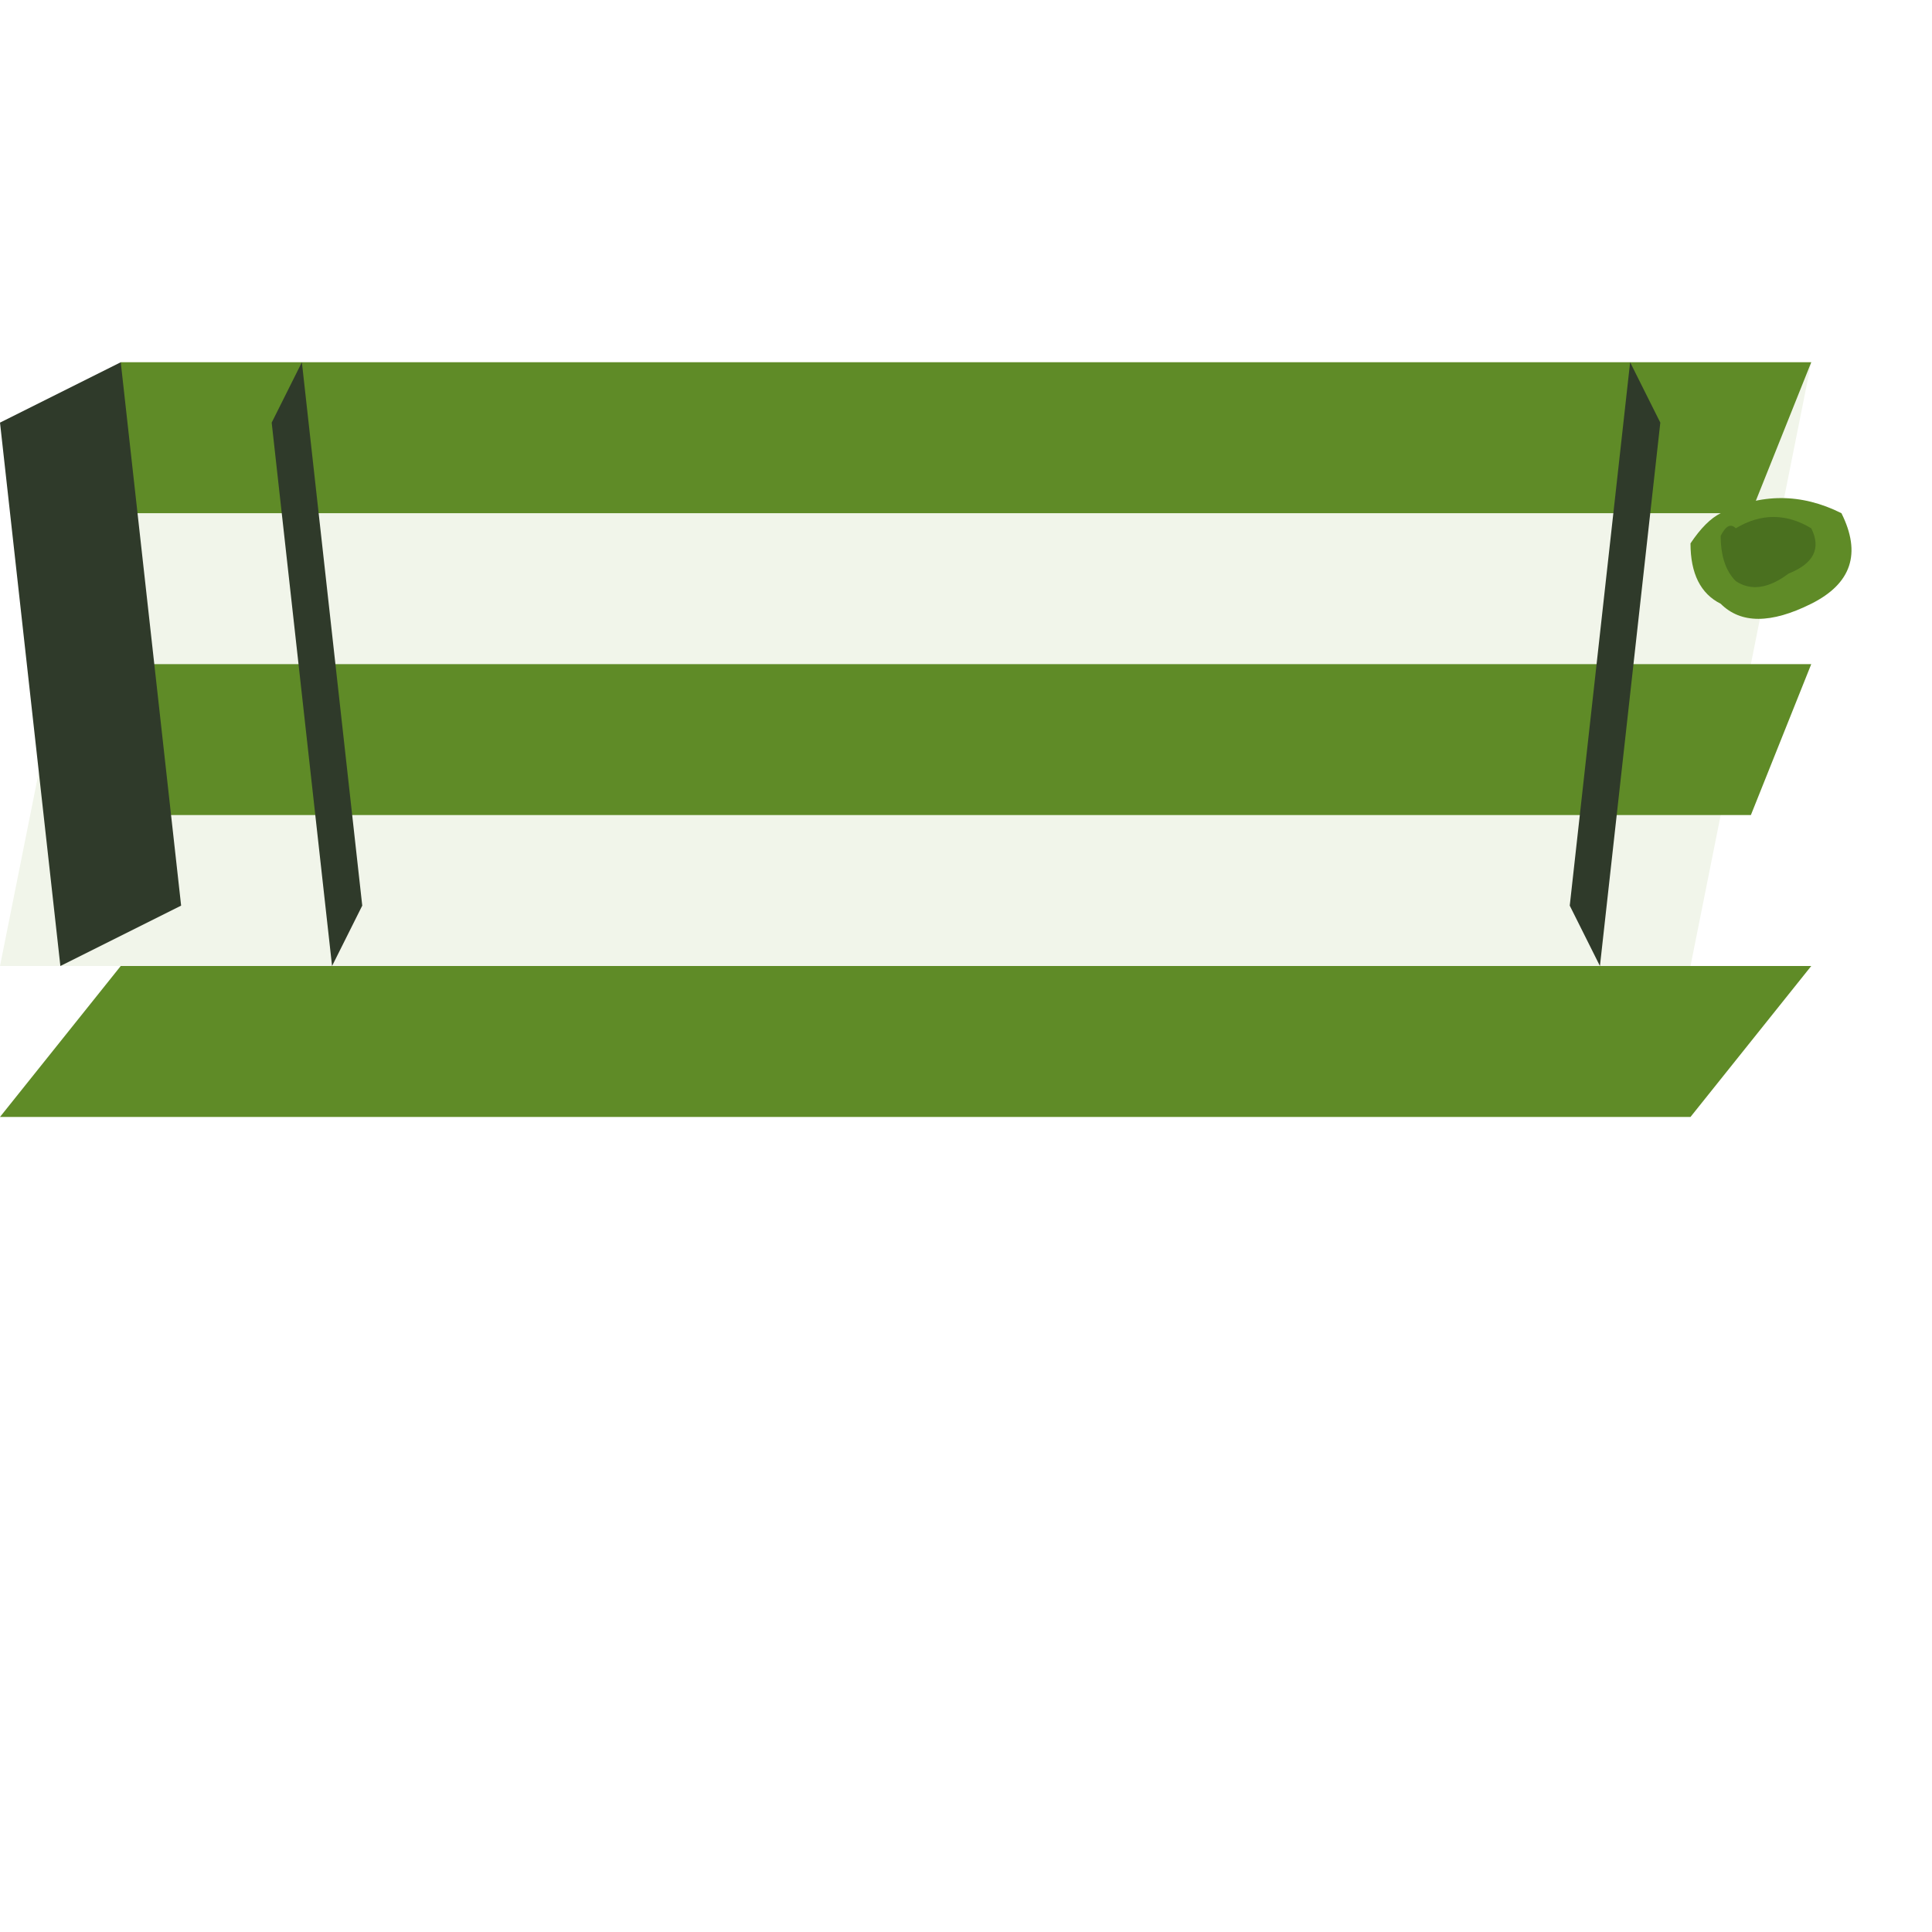
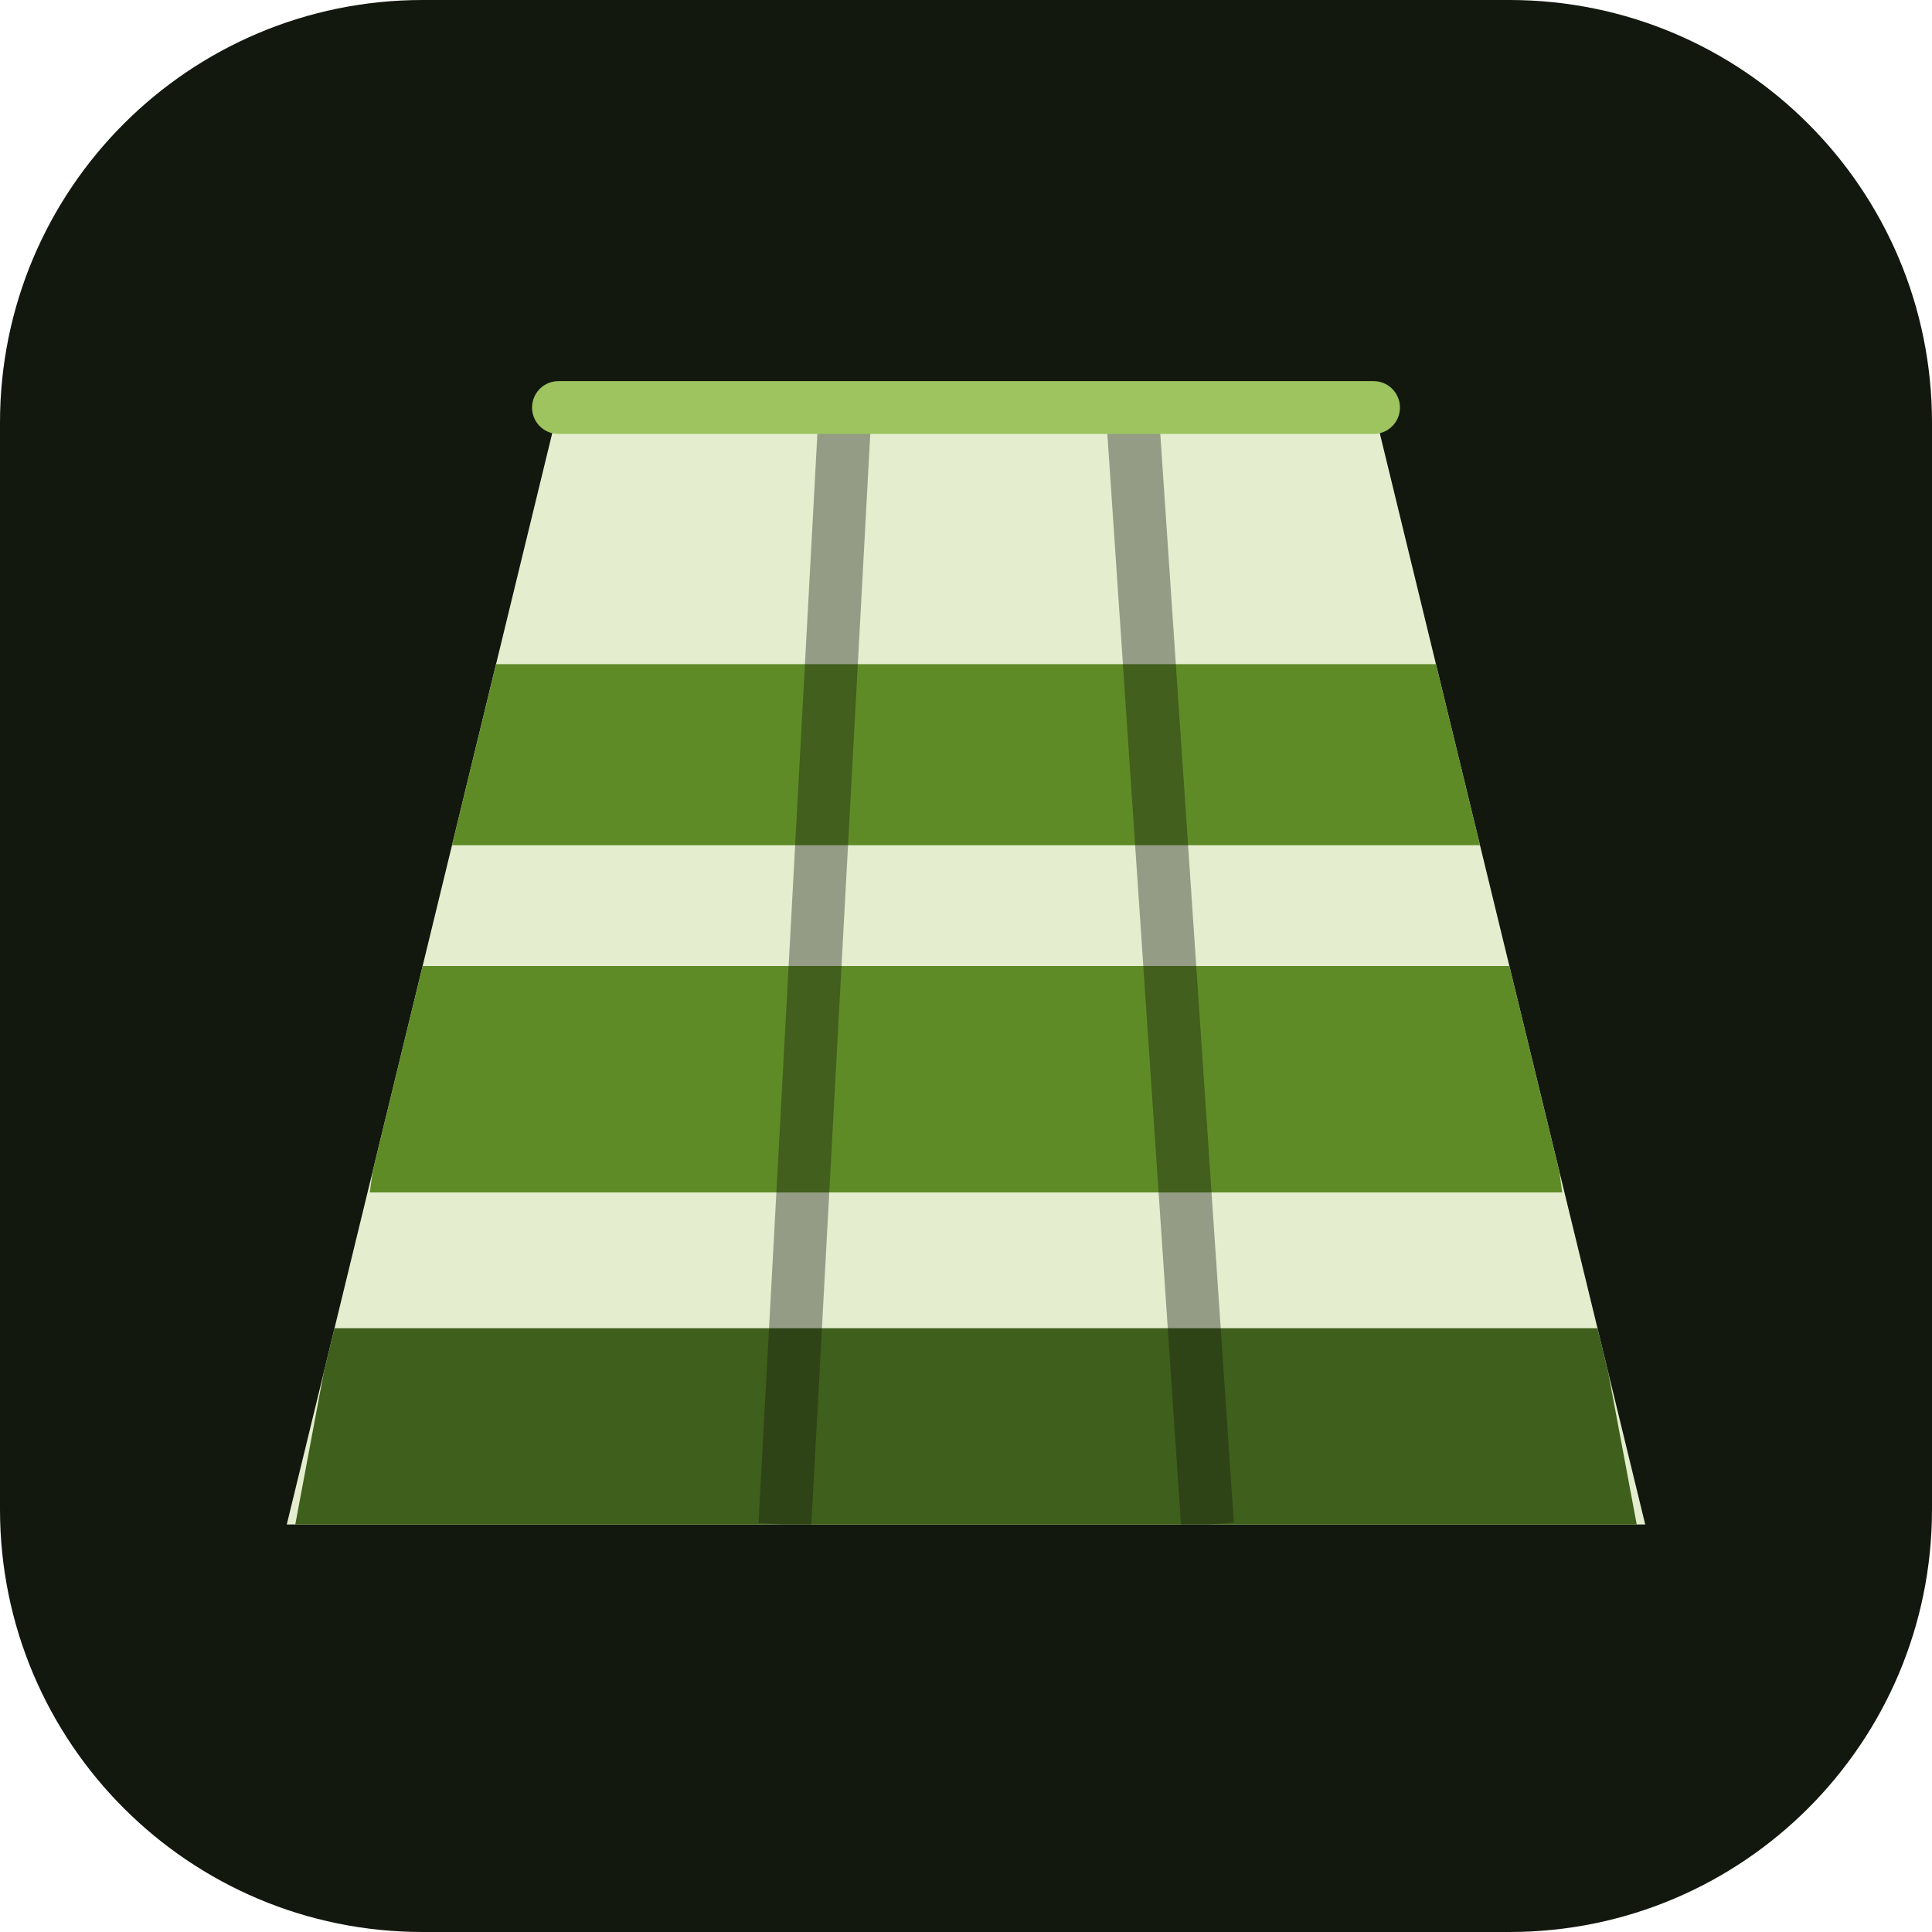
- <svg xmlns="http://www.w3.org/2000/svg" viewBox="0 0 256 256" width="256" height="256" role="img" aria-labelledby="title">
-   <g id="lawn-plane">
-     <path fill="#f1f5ea" d="M16 48 L240 48 L224 128 L0 128 Z" />
-     <path fill="#5f8b27" d="M16 48 L240 48 L232 68 L8 68 Z" />
-     <path fill="#5f8b27" d="M16 88 L240 88 L232 108 L8 108 Z" />
-     <path fill="#5f8b27" d="M16 128 L240 128 L224 148 L0 148 Z" />
-     <path fill="#2f3a2a" d="M40 48 L36 56 L44 128 L48 120 Z" />
-     <path fill="#2f3a2a" d="M216 48 L220 56 L212 128 L208 120 Z" />
-     <path fill="#2f3a2a" d="M16 48 L0 56 L8 128 L24 120 Z" />
-     <path fill="#5f8b27" d="M228 68 Q236 64 244 68 Q248 76 240 80 Q232 84 228 80 Q224 78 224 72 Q226 69 228 68 Z" />
-     <path fill="#4a701f" d="M230 70 Q235 67 240 70 Q242 74 237 76 Q233 79 230 77 Q228 75 228 71 Q229 69 230 70 Z" />
+ <svg xmlns="http://www.w3.org/2000/svg" viewBox="0 0 256 256" width="256" height="256" role="img" aria-labelledby="wdlogo-title">
+   <defs>
+     <clipPath id="wdlawn">
+       <path d="M74 54 H182 L218 202 H38 Z" />
+     </clipPath>
+   </defs>
+   <rect width="256" height="256" rx="56" fill="#13180f" />
+   <g clip-path="url(#wdlawn)">
+     <path d="M74 54 H182 L218 202 H38 Z" fill="#e4eecf" />
+     <path d="M60 88 H196 L199 112 H57 Z" fill="#5f8b27" />
+     <path d="M53 128 H203 L207 158 H49 Z" fill="#5f8b27" />
+     <path d="M44 176 H212 L218 208 H38 Z" fill="#3f5f1c" />
+     <path d="M112 54 L104 202" stroke="#13180f" stroke-opacity=".38" stroke-width="7" />
+     <path d="M150 54 L160 202" stroke="#13180f" stroke-opacity=".38" stroke-width="7" />
  </g>
+   <path d="M74 54 H182" stroke="#9dc45f" stroke-width="7" stroke-linecap="round" />
</svg>
